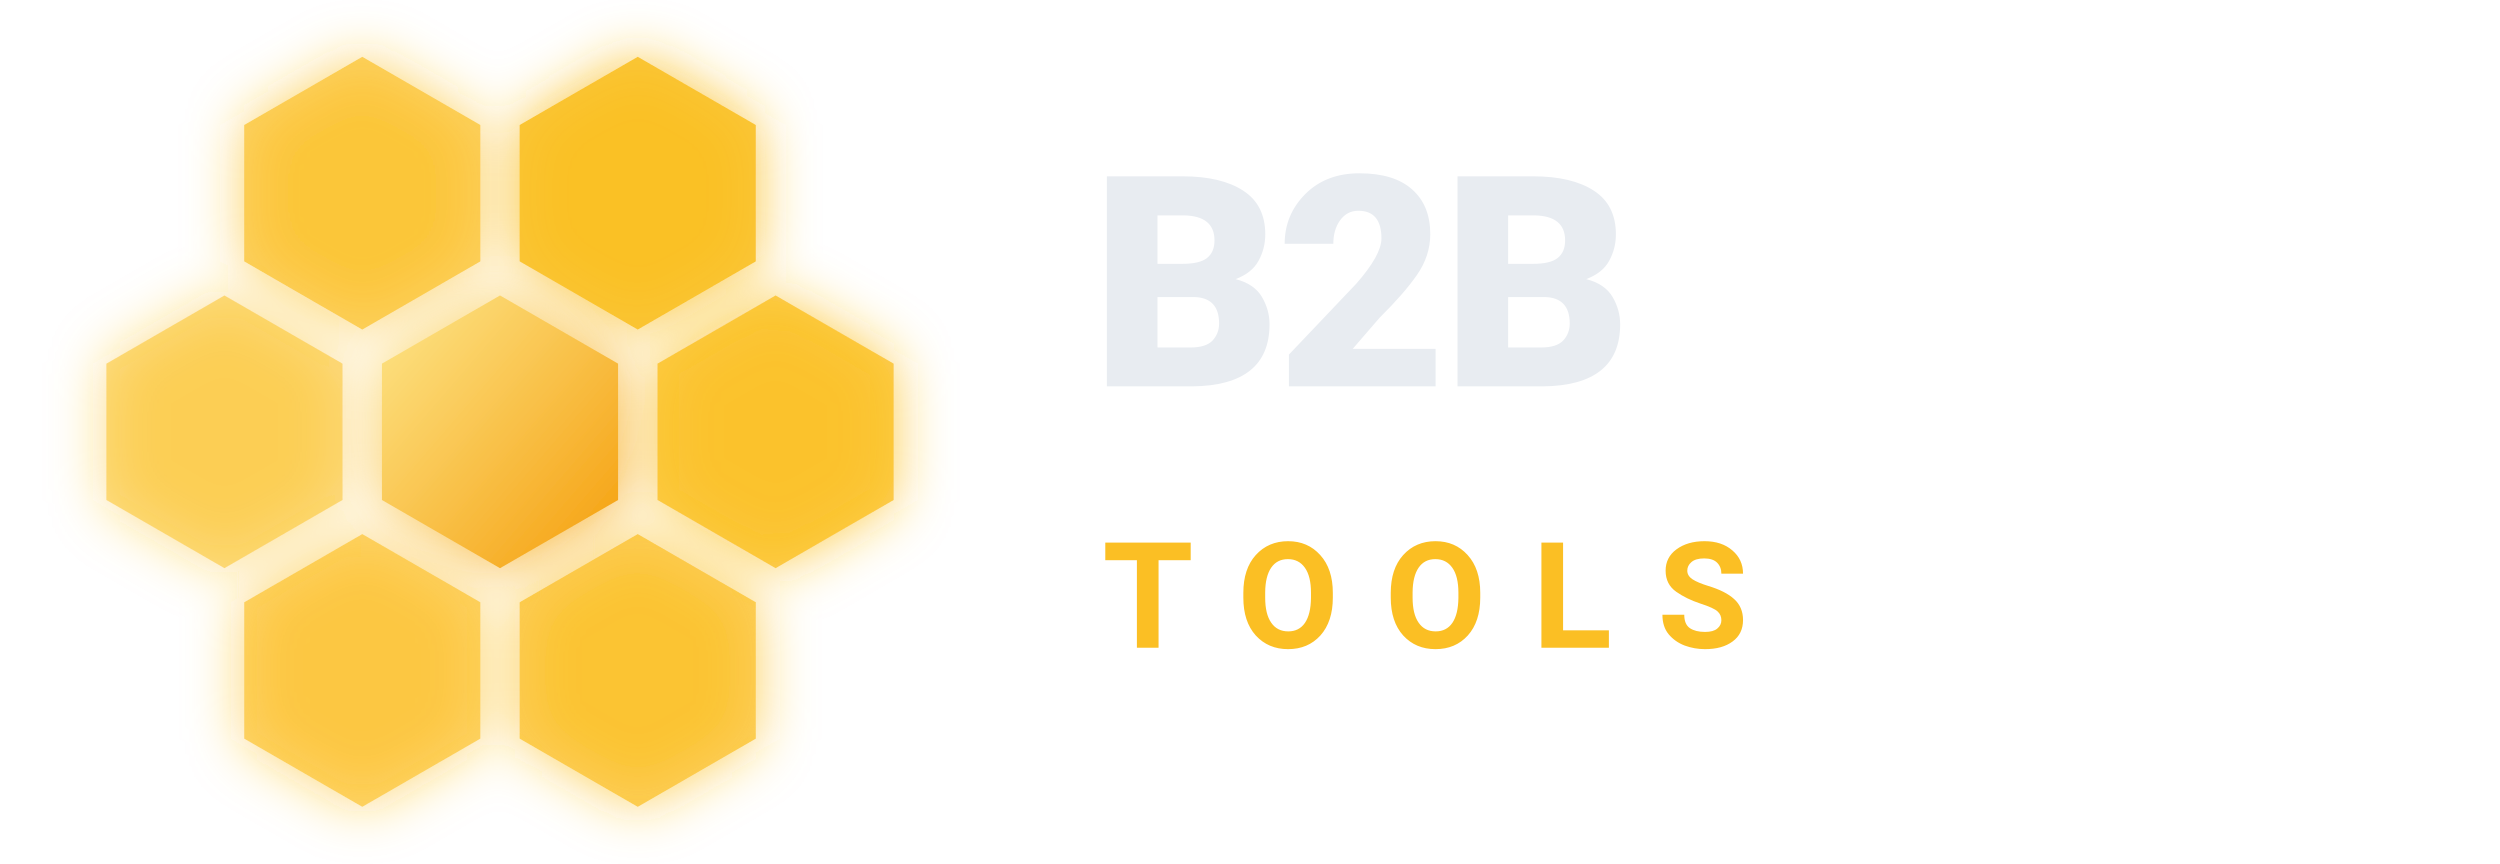
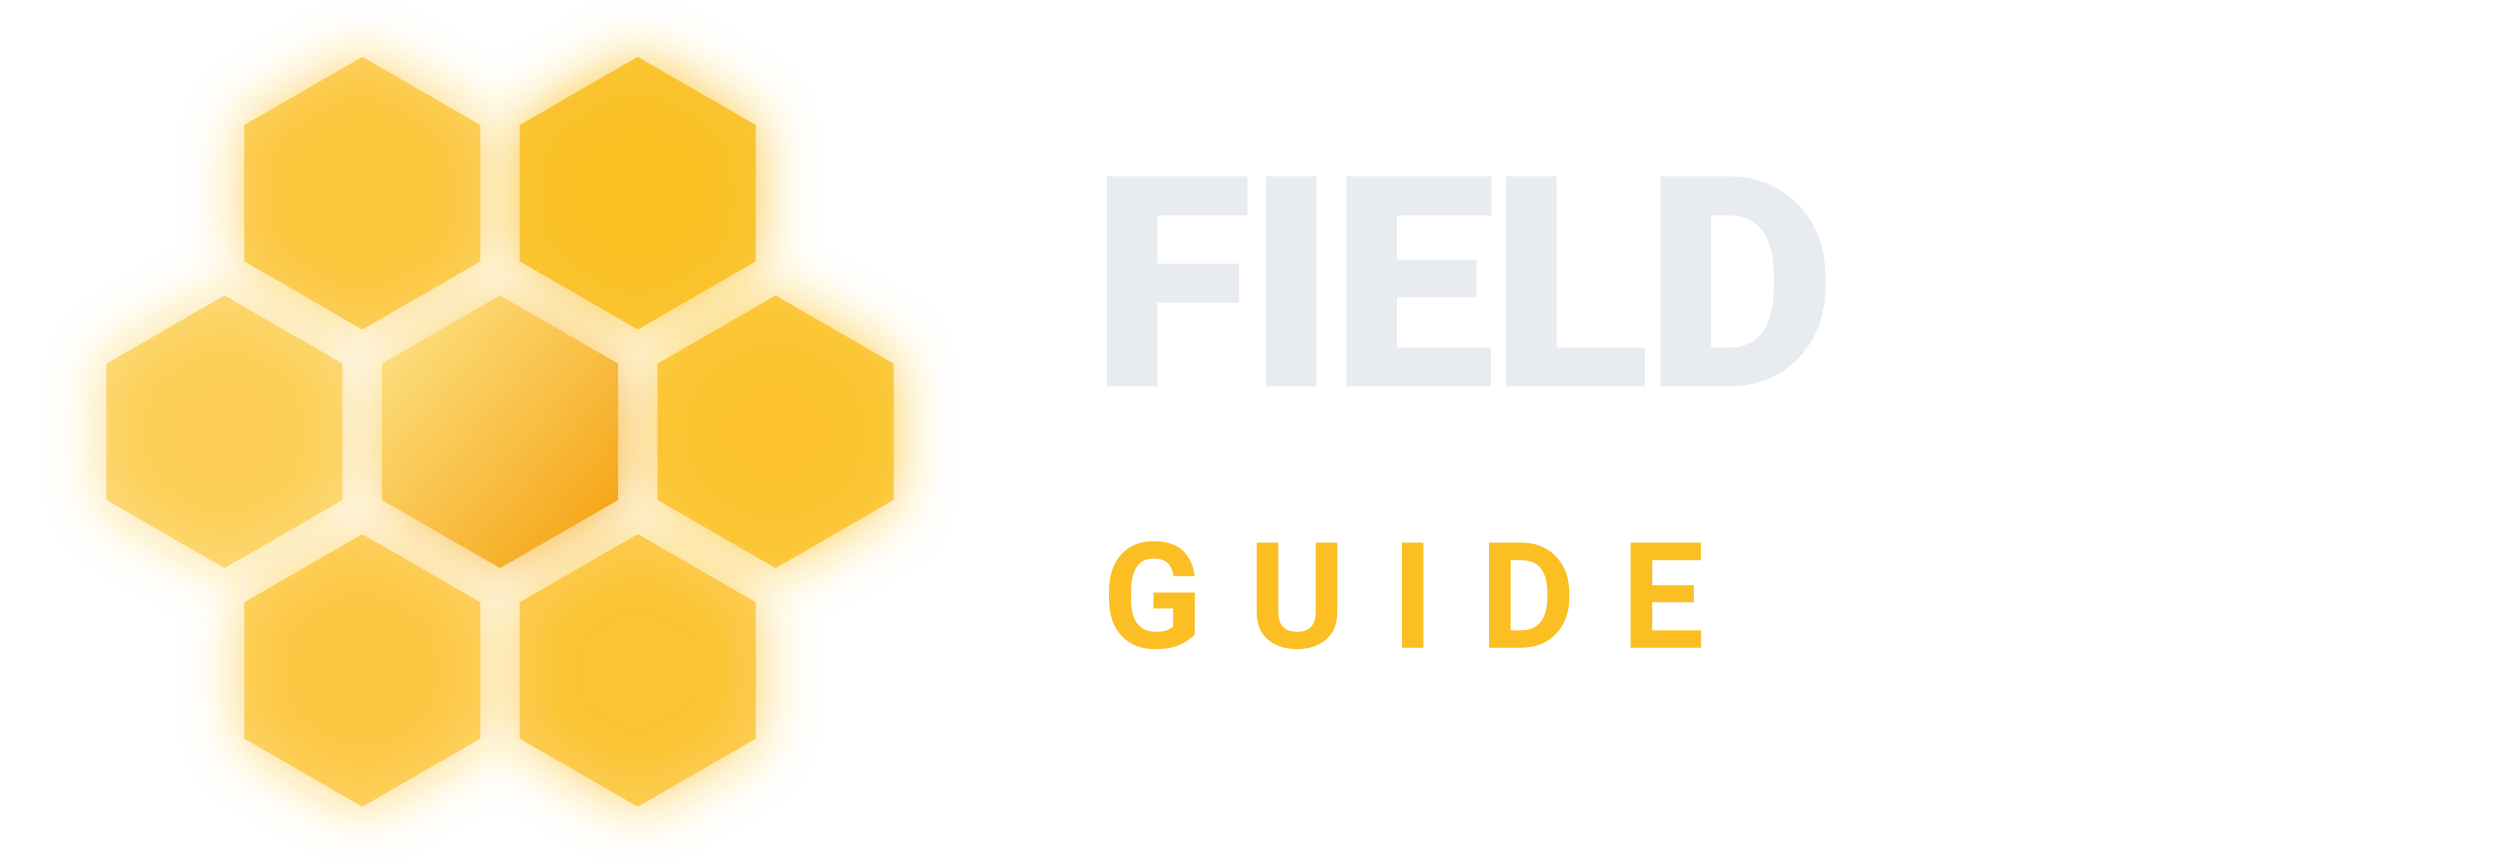
- <svg xmlns="http://www.w3.org/2000/svg" viewBox="0 0 220 76" role="img" aria-label="B2B Tools">
+ <svg xmlns="http://www.w3.org/2000/svg" viewBox="0 0 220 76" role="img" aria-label="SE Field Guide">
  <defs>
    <linearGradient id="hexGrad" x1="0%" y1="0%" x2="100%" y2="100%">
      <stop offset="0%" stop-color="#fde68a" />
      <stop offset="100%" stop-color="#f59e0b" />
    </linearGradient>
    <filter id="glow" x="-30%" y="-30%" width="160%" height="160%">
      <feGaussianBlur stdDeviation="2.5" result="blur" />
      <feMerge>
        <feMergeNode in="blur" />
        <feMergeNode in="SourceGraphic" />
      </feMerge>
    </filter>
  </defs>
  <g transform="translate(44,38)" filter="url(#glow)">
    <polygon points="0,-12 10.39,-6 10.39,6 0,12 -10.39,6 -10.39,-6" fill="url(#hexGrad)" />
    <polygon points="0,-12 10.39,-6 10.39,6 0,12 -10.39,6 -10.39,-6" transform="translate(12.12,-21)" fill="#fbbf24" opacity="0.88" />
    <polygon points="0,-12 10.39,-6 10.39,6 0,12 -10.39,6 -10.39,-6" transform="translate(24.25,0)" fill="#fbbf24" opacity="0.78" />
    <polygon points="0,-12 10.39,-6 10.39,6 0,12 -10.39,6 -10.39,-6" transform="translate(12.12,21)" fill="#fbbf24" opacity="0.72" />
    <polygon points="0,-12 10.39,-6 10.39,6 0,12 -10.39,6 -10.39,-6" transform="translate(-12.12,21)" fill="#fbbf24" opacity="0.62" />
    <polygon points="0,-12 10.39,-6 10.39,6 0,12 -10.39,6 -10.39,-6" transform="translate(-24.25,0)" fill="#fbbf24" opacity="0.52" />
    <polygon points="0,-12 10.39,-6 10.39,6 0,12 -10.39,6 -10.39,-6" transform="translate(-12.12,-21)" fill="#fbbf24" opacity="0.68" />
  </g>
-   <text x="96" y="34" font-family="-apple-system, BlinkMacSystemFont, 'Segoe UI', Roboto, sans-serif" font-size="26" font-weight="800" fill="#e8ecf1" letter-spacing="-0.5">B2B</text>
-   <text x="97" y="57" font-family="-apple-system, BlinkMacSystemFont, 'Segoe UI', Roboto, sans-serif" font-size="13" font-weight="600" fill="#fbbf24" letter-spacing="4">TOOLS</text>
+   <text x="96" y="34" font-family="-apple-system, BlinkMacSystemFont, 'Segoe UI', Roboto, sans-serif" font-size="26" font-weight="800" fill="#e8ecf1" letter-spacing="-0.5">FIELD</text>
+   <text x="97" y="57" font-family="-apple-system, BlinkMacSystemFont, 'Segoe UI', Roboto, sans-serif" font-size="13" font-weight="600" fill="#fbbf24" letter-spacing="4">GUIDE</text>
</svg>
